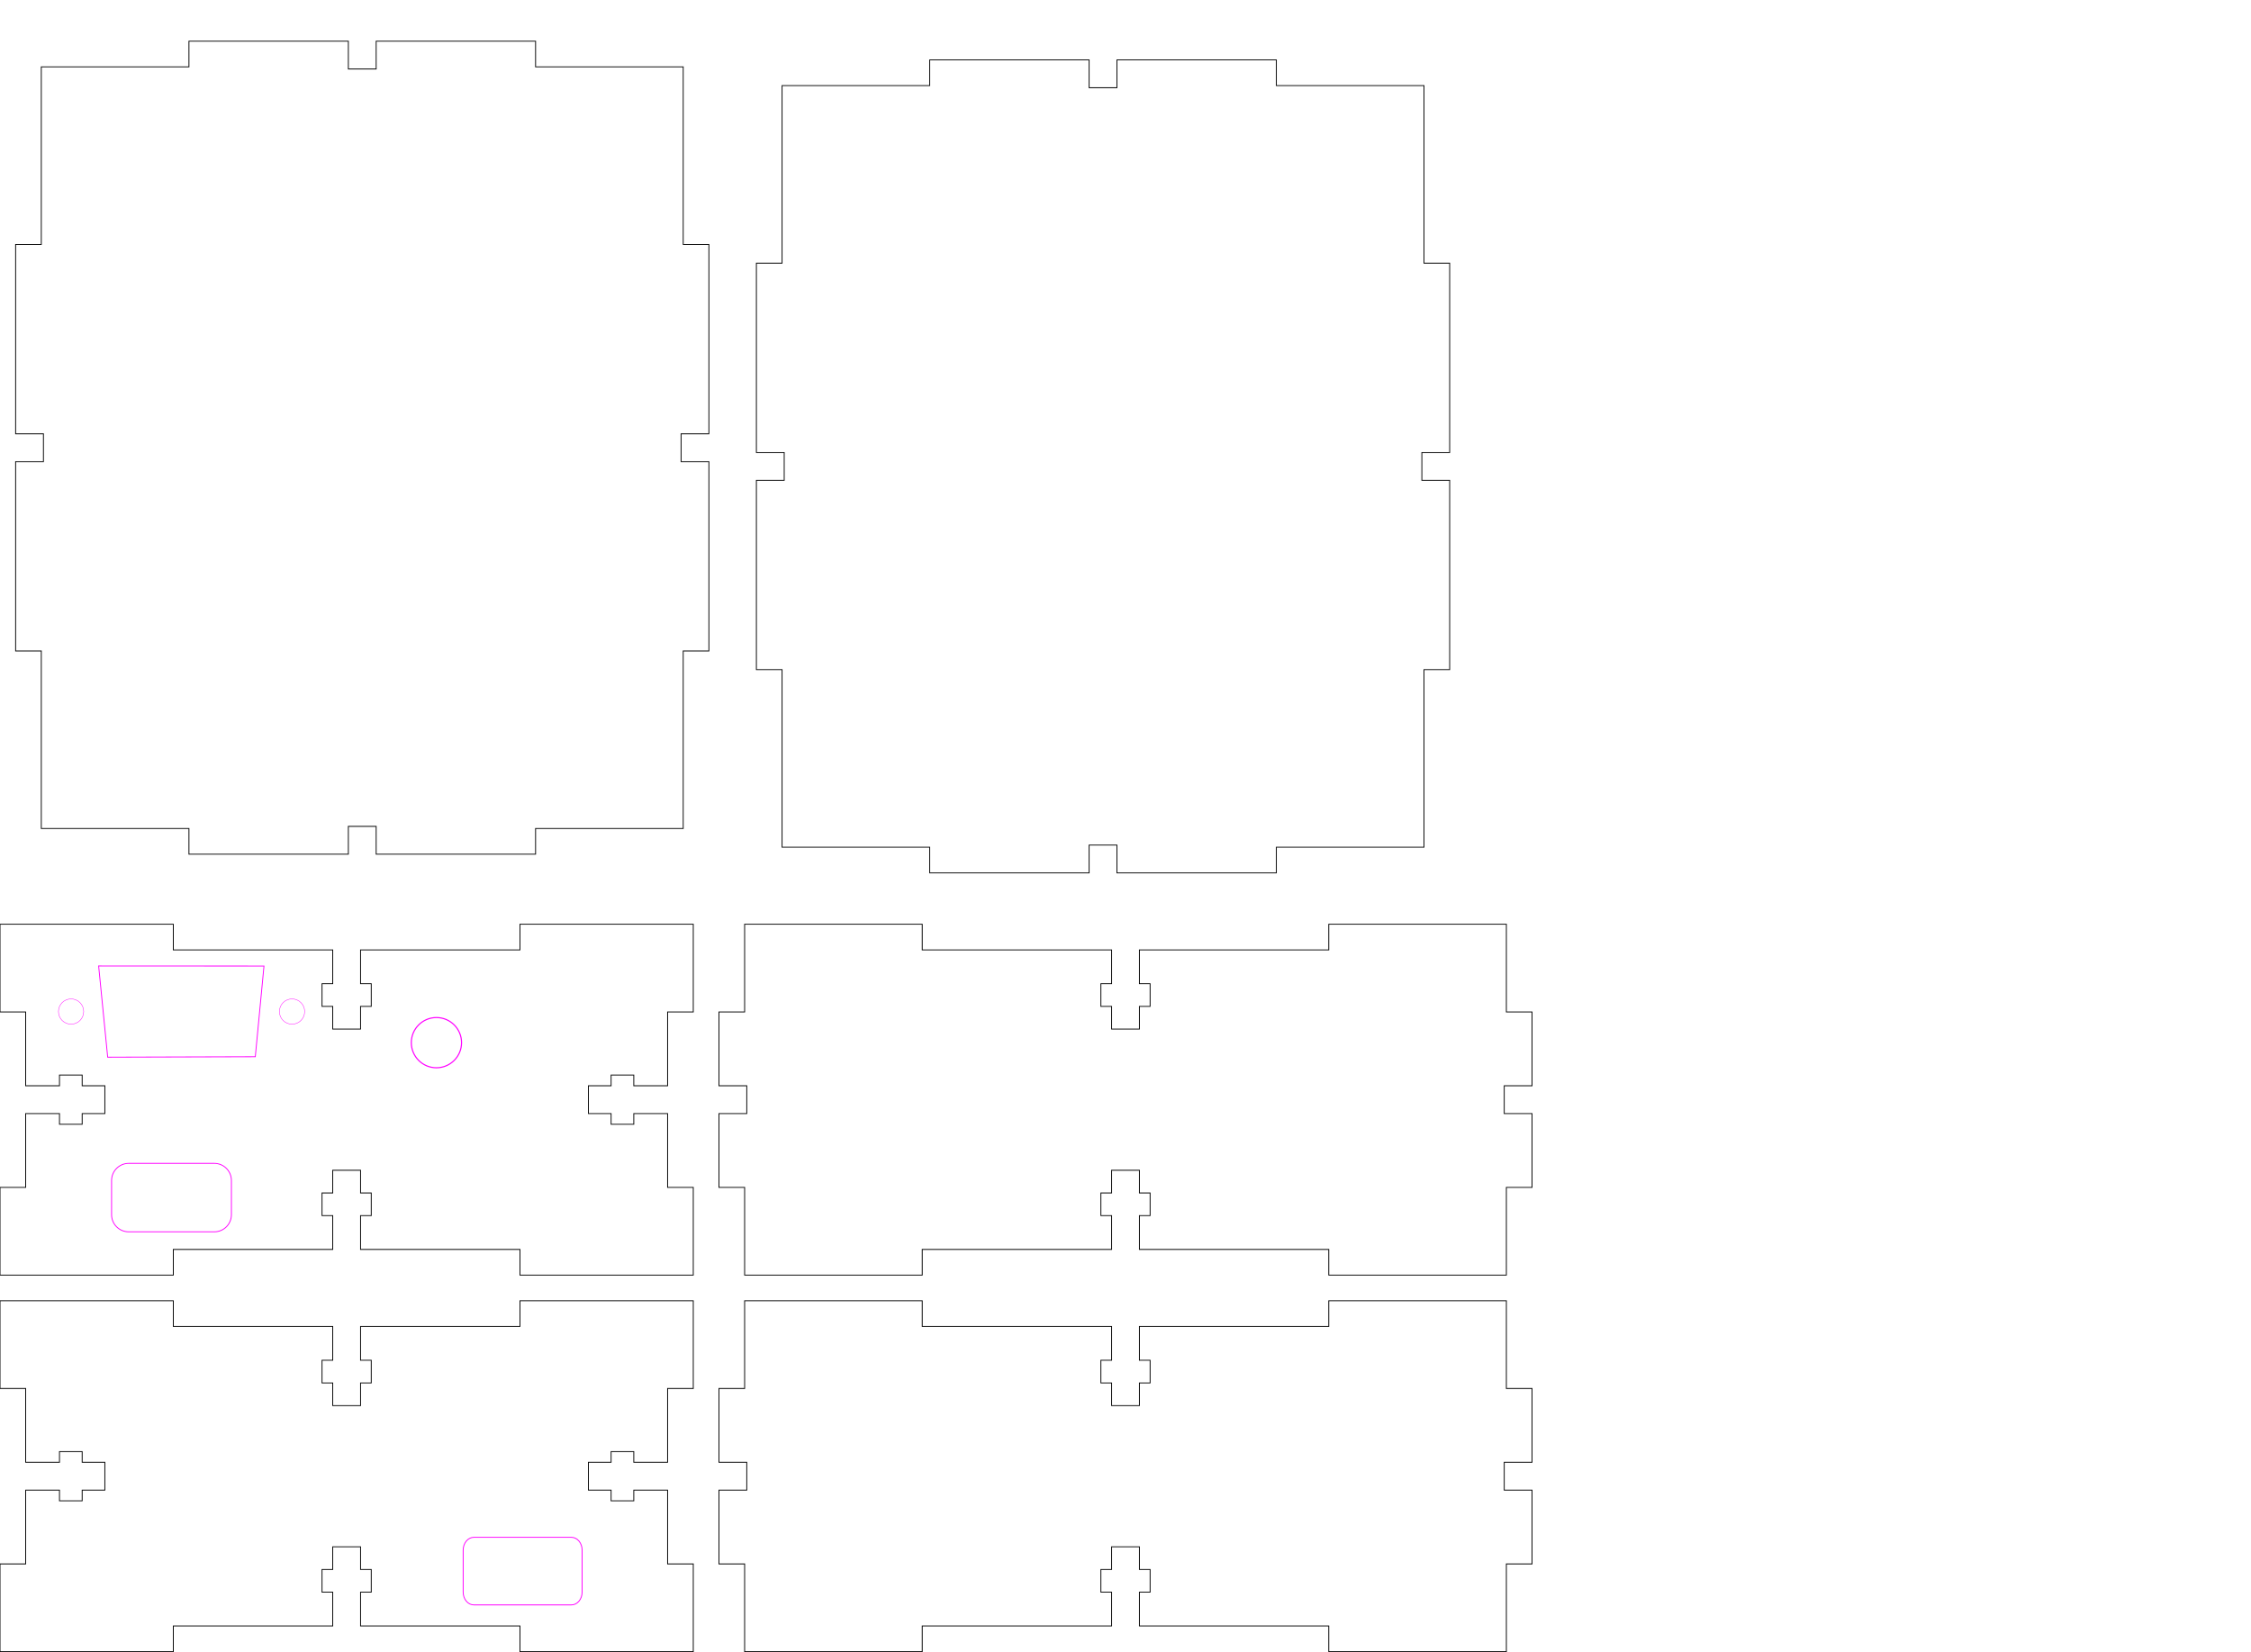
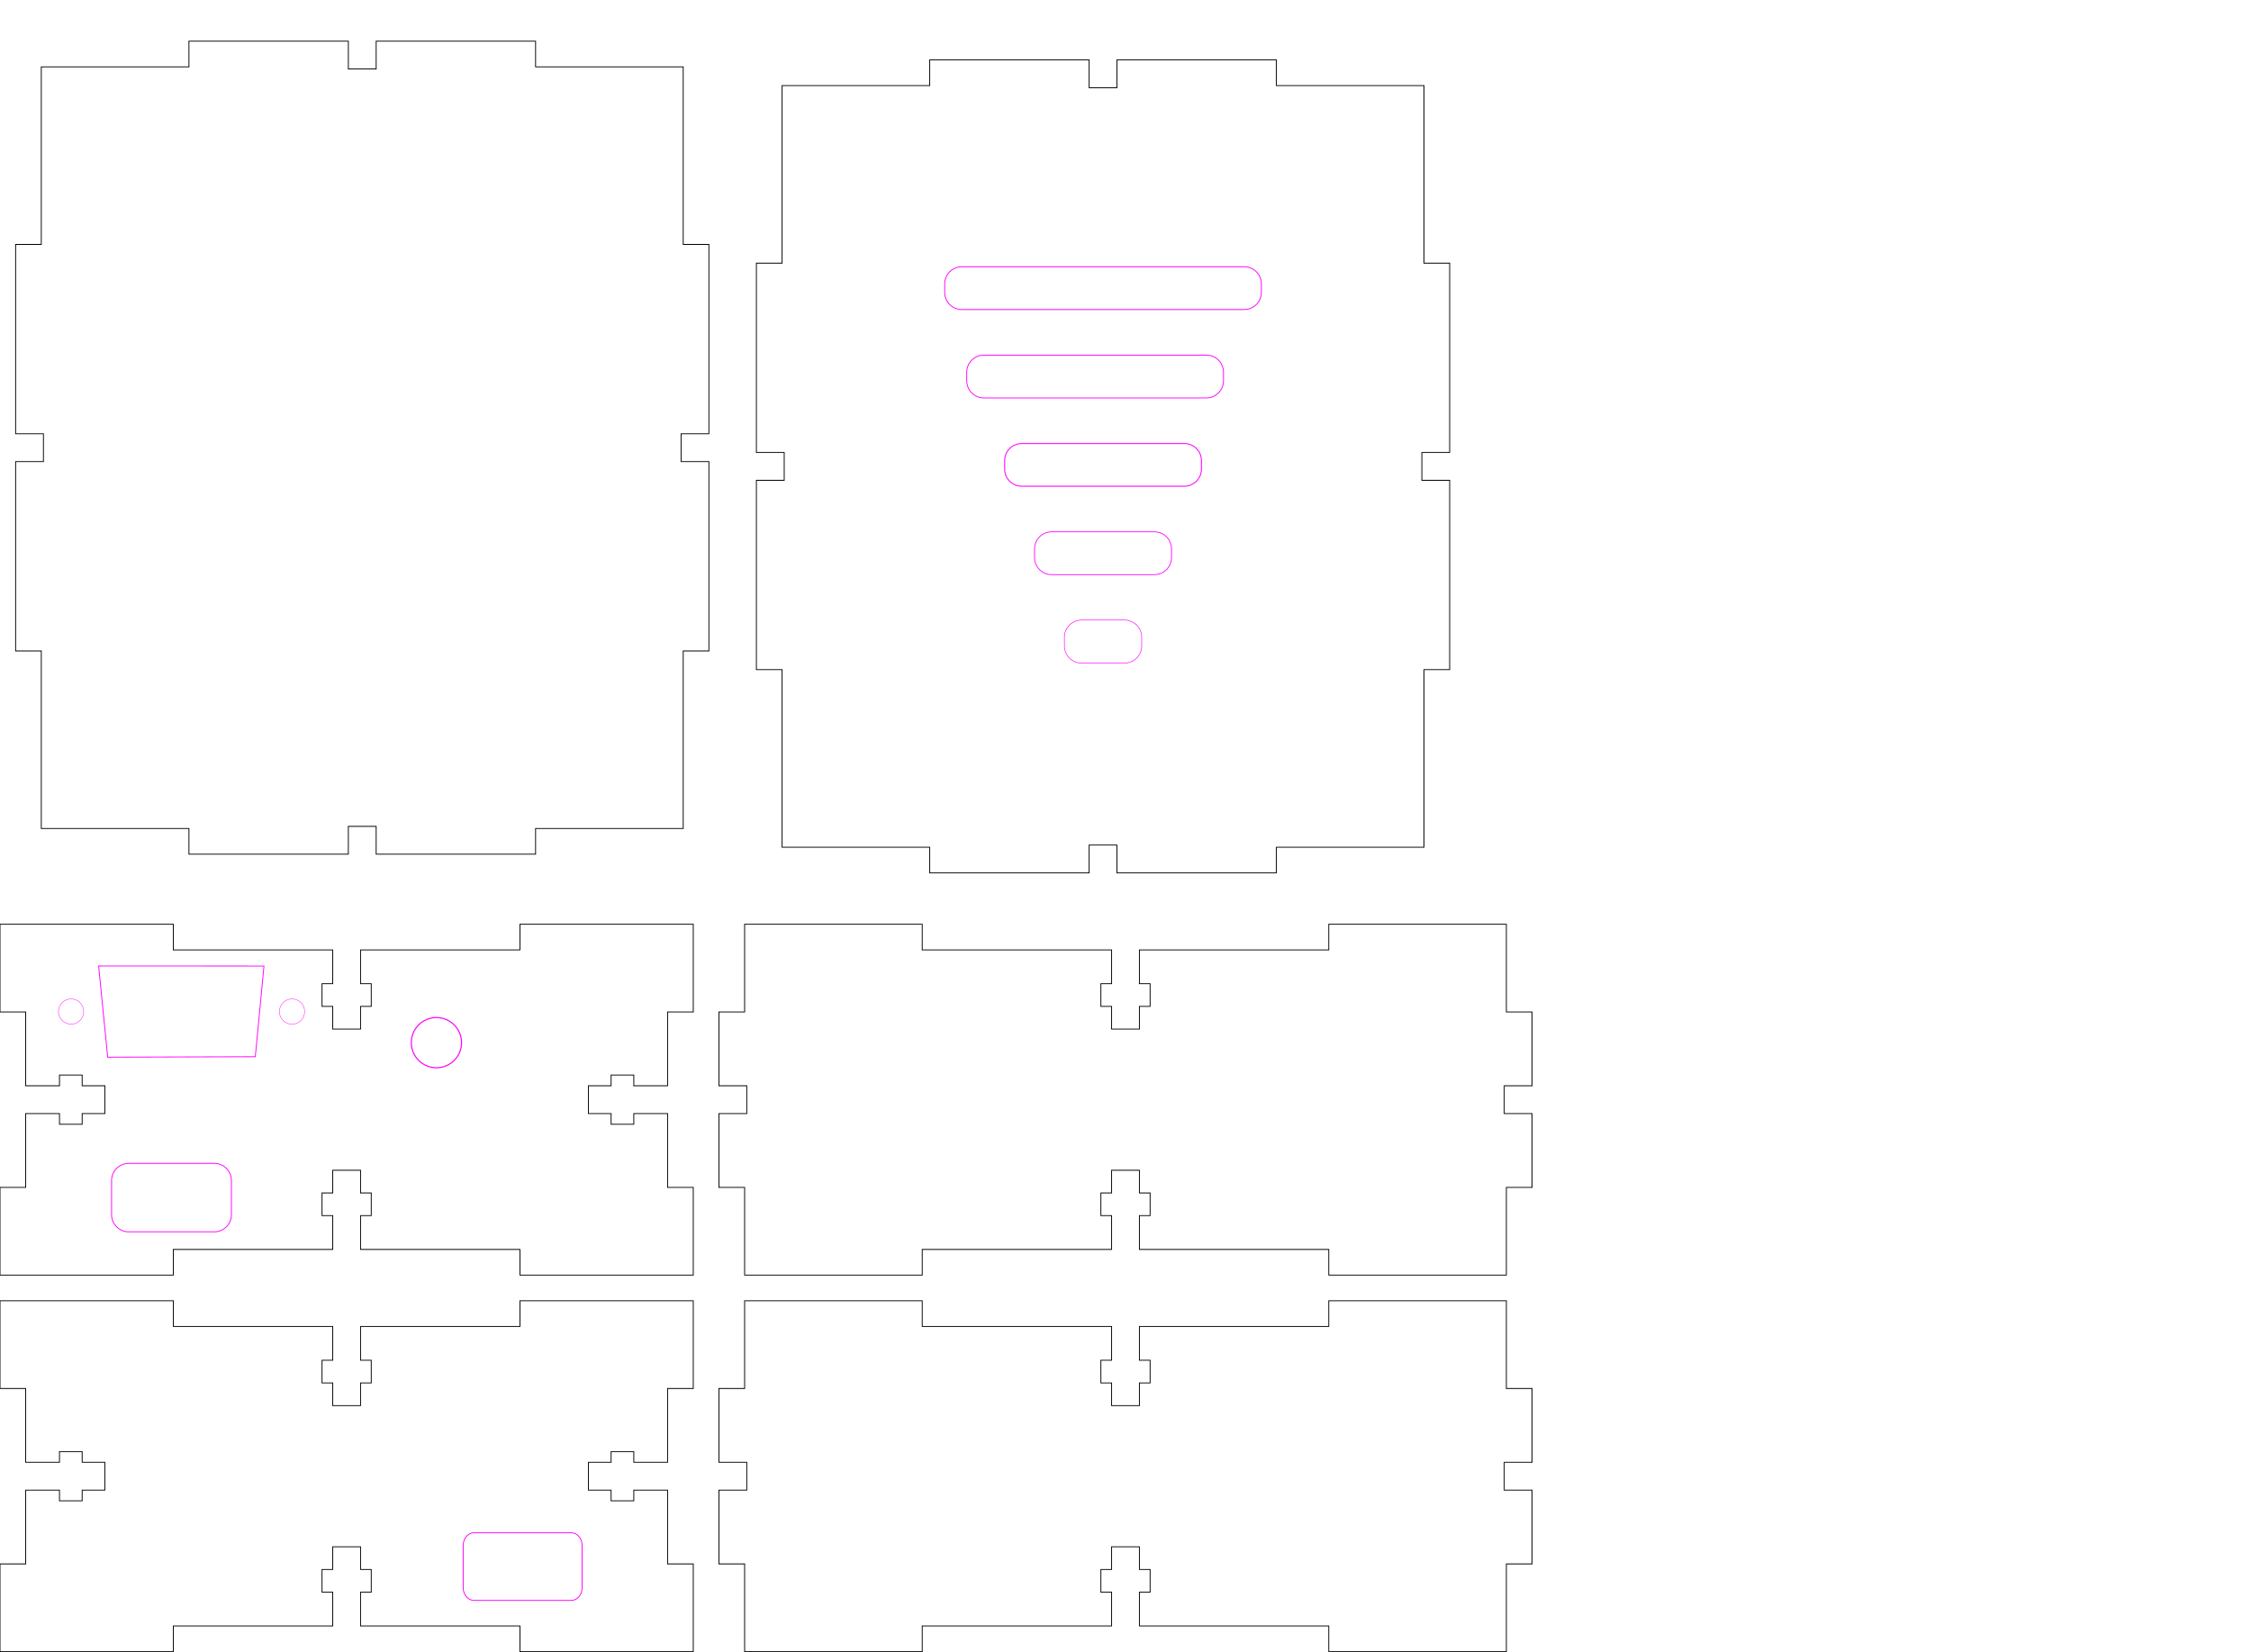
<svg xmlns="http://www.w3.org/2000/svg" width="263mm" height="193mm" viewBox="0 0 263 193" version="1.1" preserveAspectRatio="xMidYMid meet" id="svg1">
  <defs id="defs1" />
+   <path style="fill:none;fill-rule:evenodd;stroke:#ff00ff;stroke-width:0.1;paint-order:fill markers stroke" d="m 11.88,112.877 -0.355,-1.7e-4 1.056,10.66 17.247,-0.052 1.015,-10.6 z" id="path1" />
+   <ellipse style="fill:none;fill-rule:evenodd;stroke:#ff00ff;stroke-width:0.13;paint-order:fill markers stroke" id="path2-4-4" cx="-50.991" cy="-121.838" rx="2.935" ry="2.935" transform="scale(-1)" />
+   <rect style="fill:none;fill-rule:evenodd;stroke:#ff00ff;stroke-width:0.1;paint-order:fill markers stroke" id="rect4" width="14" height="8" x="13.037" y="135.943" ry="2" />
+   <circle style="fill:none;fill-rule:evenodd;stroke:#ff00ff;stroke-width:0.049;paint-order:fill markers stroke" id="path2" cx="8.304" cy="118.204" r="1.475" />
+   <circle style="fill:none;fill-rule:evenodd;stroke:#ff00ff;stroke-width:0.049;paint-order:fill markers stroke" id="path2-3" cx="34.119" cy="118.204" r="1.475" />
+   <rect style="fill:none;fill-rule:evenodd;stroke:#ff00ff;stroke-width:0.101;stroke-dasharray:none;paint-order:fill markers stroke" id="rect1" width="13.899" height="7.899" x="54.115" y="179.112" rx="1.252" ry="1.499" />
+   <rect style="fill:none;fill-rule:evenodd;stroke:#ff00ff;stroke-width:0.1;paint-order:fill markers stroke" id="rect2" width="37" height="5" x="110.375" y="31.171" ry="2" />
+   <rect style="fill:none;fill-rule:evenodd;stroke:#ff00ff;stroke-width:0.1;paint-order:fill markers stroke" id="rect5" width="30" height="5" x="112.95" y="41.496" ry="2" />
+   <rect style="fill:none;fill-rule:evenodd;stroke:#ff00ff;stroke-width:0.11;paint-order:fill markers stroke" id="rect6" width="22.99" height="4.99" x="117.38" y="51.826" ry="1.996" />
+   <rect style="fill:none;fill-rule:evenodd;stroke:#ff00ff;stroke-width:0.092;paint-order:fill markers stroke" id="rect6-8" width="16.008" height="5.008" x="120.871" y="62.142" ry="2.003" />
+   <rect style="fill:none;fill-rule:evenodd;stroke:#ff00ff;stroke-width:0.069;paint-order:fill markers stroke" id="rect6-8-6" width="9.031" height="5.031" x="124.36" y="72.455" ry="2.012" />
  <path style="font-size:12px;fill:none;fill-rule:evenodd;stroke:#000000;stroke-width:0.1;stroke-linecap:round" d="m 0,152 v 10.25 h 3 v 8.625 h 3.95 v -1.25 H 9.6 v 1.25 h 2.65 v 3.25 H 9.6 v 1.25 H 6.95 v -1.25 H 3 v 8.625 H 0 V 193 h 20.25 v -3 h 18.625 v -3.95 h -1.25 v -2.65 h 1.25 v -2.65 h 3.25 v 2.65 h 1.25 v 2.65 h -1.25 V 190 H 60.75 v 3 H 81 v -10.25 h -3 v -8.625 h -3.95 v 1.25 H 71.4 v -1.25 h -2.65 v -3.25 h 2.65 v -1.25 h 2.65 v 1.25 H 78 v -8.625 h 3 V 152 H 60.75 v 3 H 42.125 v 3.95 h 1.25 v 2.65 h -1.25 v 2.65 h -3.25 v -2.65 h -1.25 v -2.65 h 1.25 V 155 H 20.25 v -3 z" id="front_outsideCutPath" />
  <path style="font-size:12px;fill:none;fill-rule:evenodd;stroke:#000000;stroke-width:0.1;stroke-linecap:round" d="m 87,152 v 10.25 h -3 v 8.625 h 3.25 v 1.625 1.625 H 84 v 8.625 h 3 V 193 h 20.75 v -3 h 22.125 v -3.95 h -1.25 v -2.65 h 1.25 v -2.65 h 3.25 v 2.65 h 1.25 v 2.65 h -1.25 V 190 h 22.125 v 3 H 176 v -10.25 h 3 v -8.625 h -3.25 V 172.5 170.875 H 179 v -8.625 h -3 V 152 h -20.75 v 3 h -22.125 v 3.95 h 1.25 v 2.65 h -1.25 v 2.65 h -3.25 v -2.65 h -1.25 v -2.65 h 1.25 V 155 H 107.75 v -3 z" id="left_outsideCutPath" />
  <path style="font-size:12px;fill:none;fill-rule:evenodd;stroke:#000000;stroke-width:0.1;stroke-linecap:round" d="M 91.375,10 V 30.75 h -3 v 22.125 h 3.25 v 1.625 1.625 h -3.25 V 78.25 h 3 v 20.75 h 17.25 V 102 h 18.625 v -3.25 h 1.625 1.625 V 102 h 18.625 v -3 h 17.25 V 78.25 h 3 V 56.125 h -3.25 V 54.5 52.875 h 3.25 V 30.75 h -3 V 10 h -17.25 v -3 H 130.5 V 10.25 h -1.625 -1.625 V 7 h -18.625 v 3 z" id="top_outsideCutPath" />
  <path style="font-size:12px;fill:none;fill-rule:evenodd;stroke:#000000;stroke-width:0.1;stroke-linecap:round" d="m 0,108 v 10.25 h 3 v 8.625 h 3.95 v -1.25 H 9.6 v 1.25 h 2.65 v 3.25 H 9.6 v 1.25 H 6.95 v -1.25 H 3 v 8.625 H 0 V 149 h 20.25 v -3 h 18.625 v -3.95 h -1.25 v -2.65 h 1.25 v -2.65 h 3.25 v 2.65 h 1.25 v 2.65 h -1.25 V 146 H 60.75 v 3 H 81 v -10.25 h -3 v -8.625 h -3.95 v 1.25 H 71.4 v -1.25 h -2.65 v -3.25 h 2.65 v -1.25 h 2.65 v 1.25 H 78 v -8.625 h 3 V 108 H 60.75 v 3 H 42.125 v 3.95 h 1.25 v 2.65 h -1.25 v 2.65 h -3.25 v -2.65 h -1.25 v -2.65 h 1.25 V 111 H 20.25 v -3 z" id="back_outsideCutPath" />
  <path style="font-size:12px;fill:none;fill-rule:evenodd;stroke:#000000;stroke-width:0.1;stroke-linecap:round" d="m 87,108 v 10.25 h -3 v 8.625 h 3.25 v 1.625 1.625 H 84 v 8.625 h 3 V 149 h 20.75 v -3 h 22.125 v -3.95 h -1.25 v -2.65 h 1.25 v -2.65 h 3.25 v 2.65 h 1.25 v 2.65 h -1.25 V 146 h 22.125 v 3 H 176 v -10.25 h 3 v -8.625 h -3.25 V 128.5 126.875 H 179 v -8.625 h -3 V 108 h -20.75 v 3 h -22.125 v 3.95 h 1.25 v 2.65 h -1.25 v 2.65 h -3.25 v -2.65 h -1.25 v -2.65 h 1.25 V 111 H 107.75 v -3 z" id="right_outsideCutPath" />
  <path style="font-size:12px;fill:none;fill-rule:evenodd;stroke:#000000;stroke-width:0.1;stroke-linecap:round" d="M 4.825,7.812 V 28.562 h -3 v 22.125 h 3.25 v 1.625 1.625 h -3.25 v 22.125 h 3 v 20.75 H 22.075 v 3 h 18.625 v -3.25 h 1.625 1.625 v 3.25 h 18.625 v -3 h 17.25 v -20.75 h 3 v -22.125 h -3.25 v -1.625 -1.625 h 3.25 v -22.125 h -3 V 7.812 h -17.25 v -3 h -18.625 v 3.25 h -1.625 -1.625 v -3.25 h -18.625 v 3 z" id="bottom_outsideCutPath" />
-   <ellipse style="fill:none;fill-rule:evenodd;stroke:#ff00ff;stroke-width:0.13;paint-order:fill markers stroke" id="path2-4-4" cx="-50.991" cy="-121.838" rx="2.935" ry="2.935" transform="scale(-1)" />
-   <rect style="fill:none;fill-rule:evenodd;stroke:#ff00ff;stroke-width:0.1;paint-order:fill markers stroke" id="rect4" width="14" height="8" x="13.037" y="135.943" ry="2" />
-   <circle style="fill:none;fill-rule:evenodd;stroke:#ff00ff;stroke-width:0.049;paint-order:fill markers stroke" id="path2" cx="8.304" cy="118.204" r="1.475" />
-   <circle style="fill:none;fill-rule:evenodd;stroke:#ff00ff;stroke-width:0.049;paint-order:fill markers stroke" id="path2-3" cx="34.119" cy="118.204" r="1.475" />
-   <path style="fill:none;fill-rule:evenodd;stroke:#ff00ff;stroke-width:0.1;paint-order:fill markers stroke" d="m 11.88,112.877 -0.355,-1.7e-4 1.056,10.66 17.247,-0.052 1.015,-10.6 z" id="path1" />
-   <rect style="fill:none;fill-rule:evenodd;stroke:#ff00ff;stroke-width:0.101;stroke-dasharray:none;paint-order:fill markers stroke" id="rect1" width="13.899" height="7.899" x="54.115" y="179.641" rx="1.252" ry="1.499" />
</svg>
